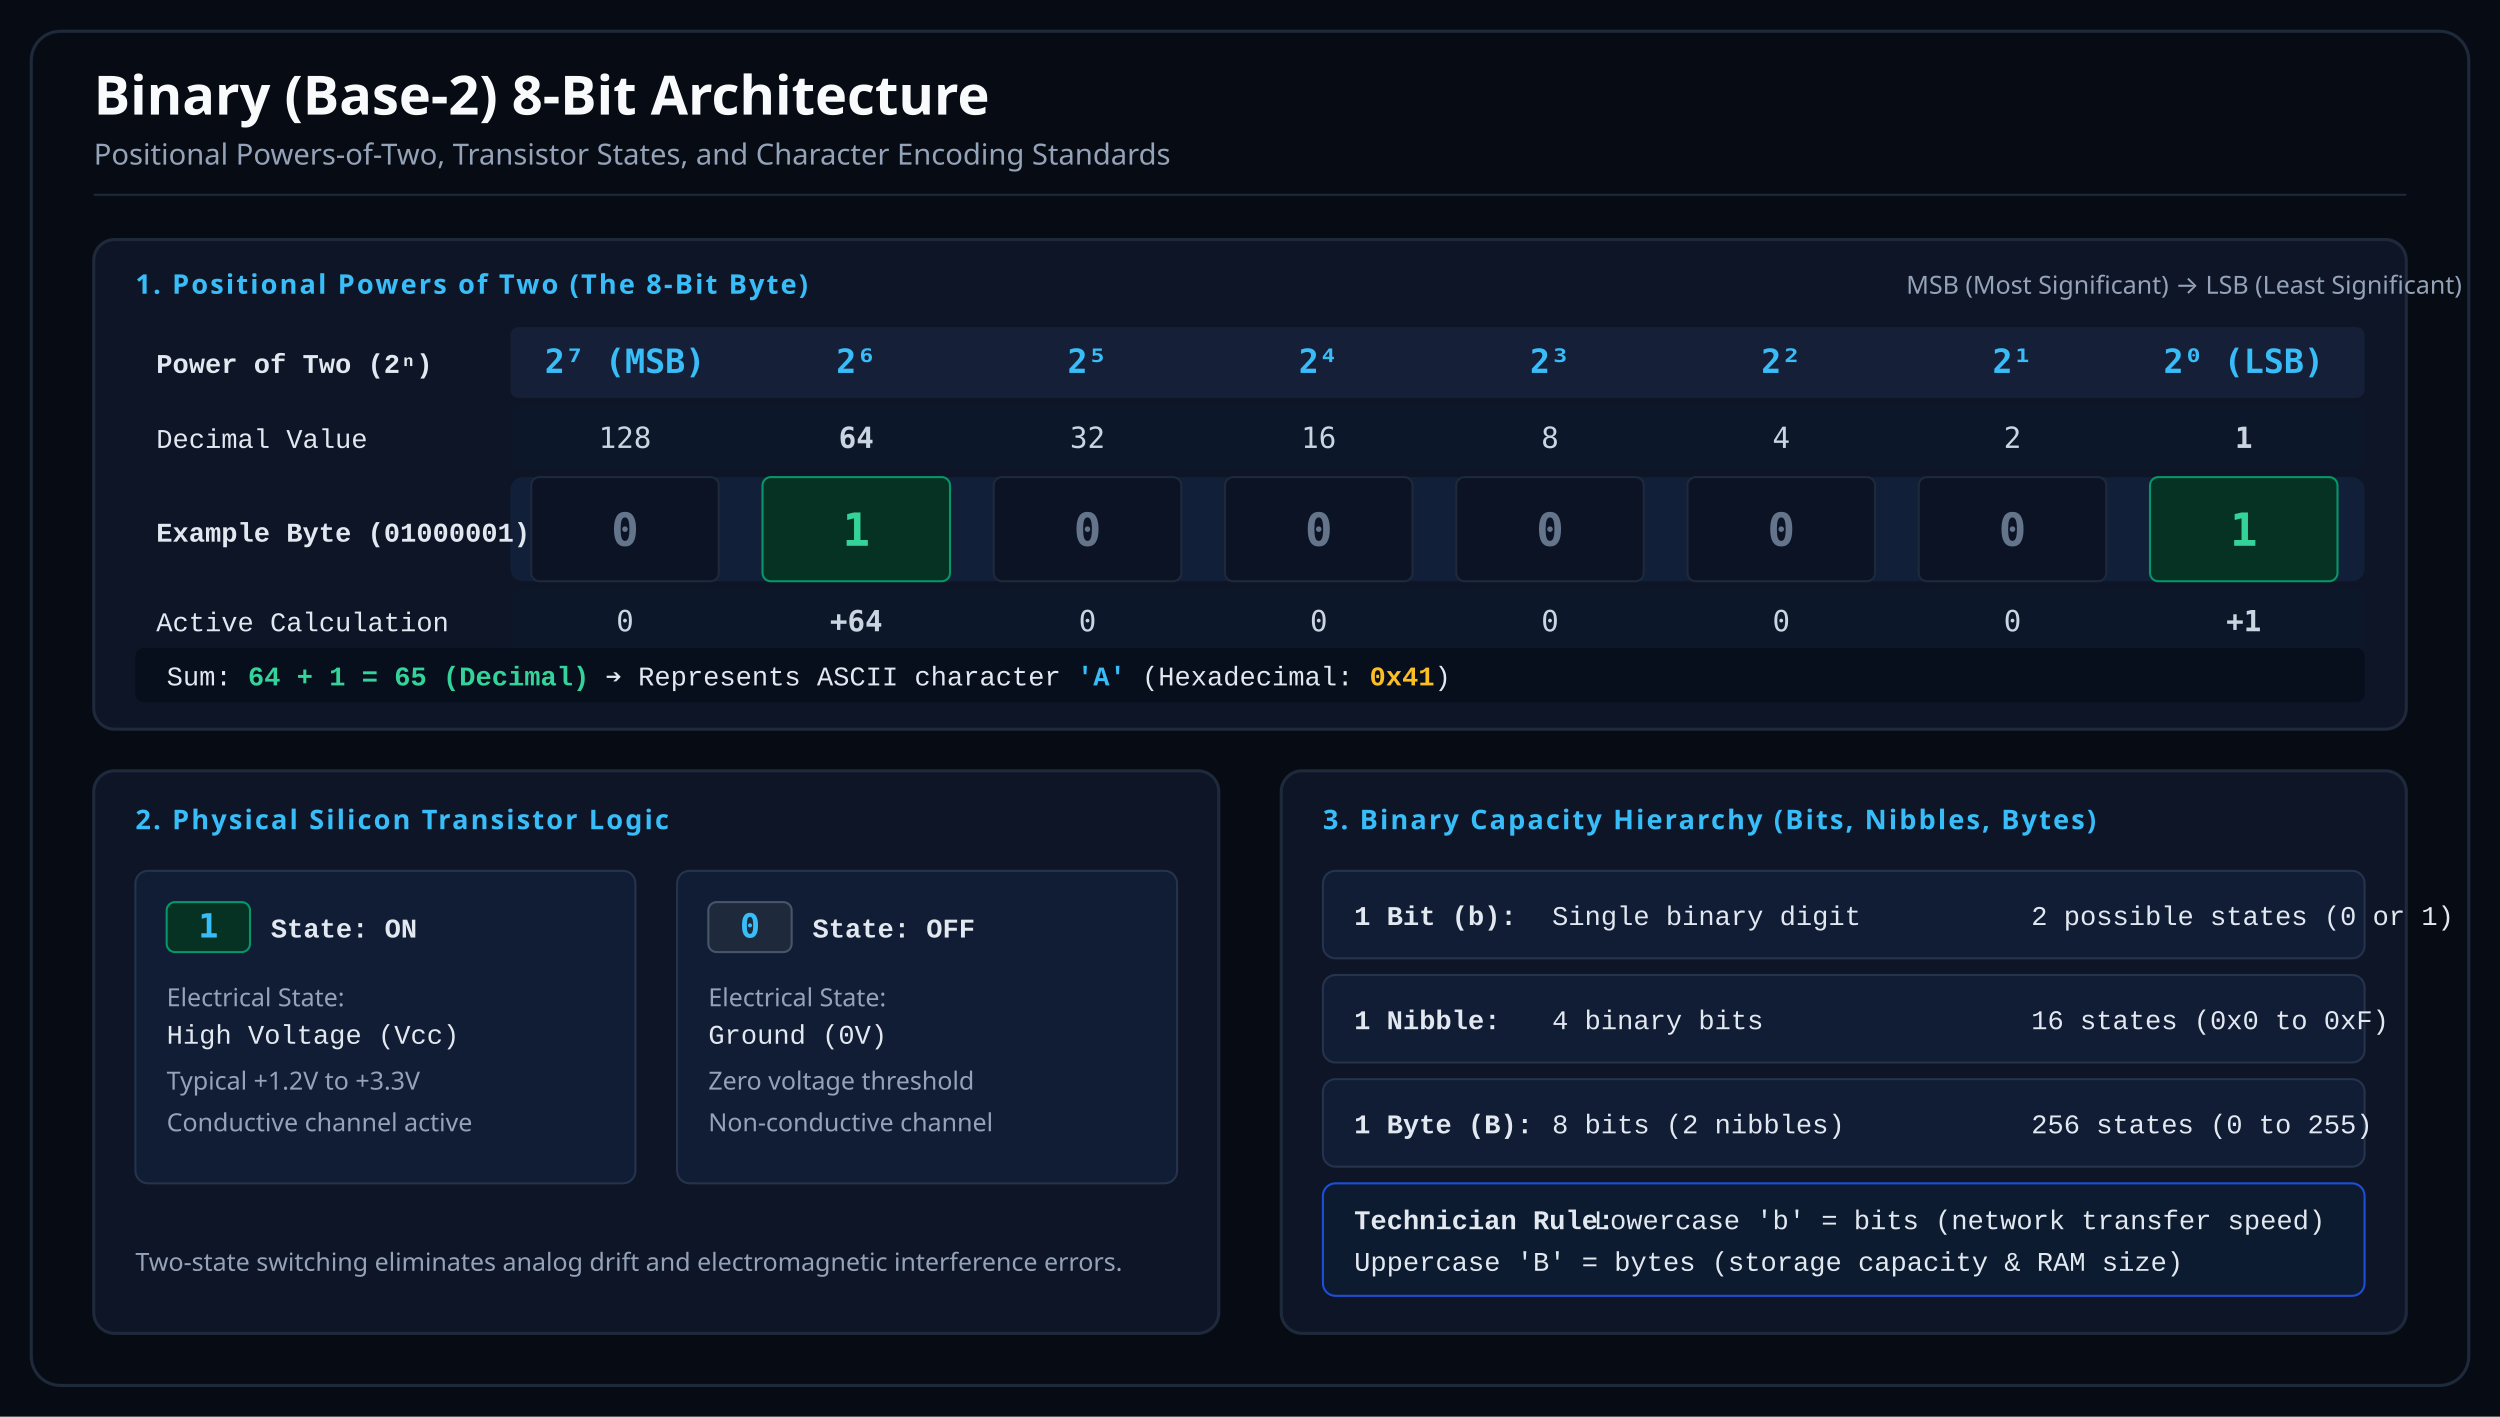
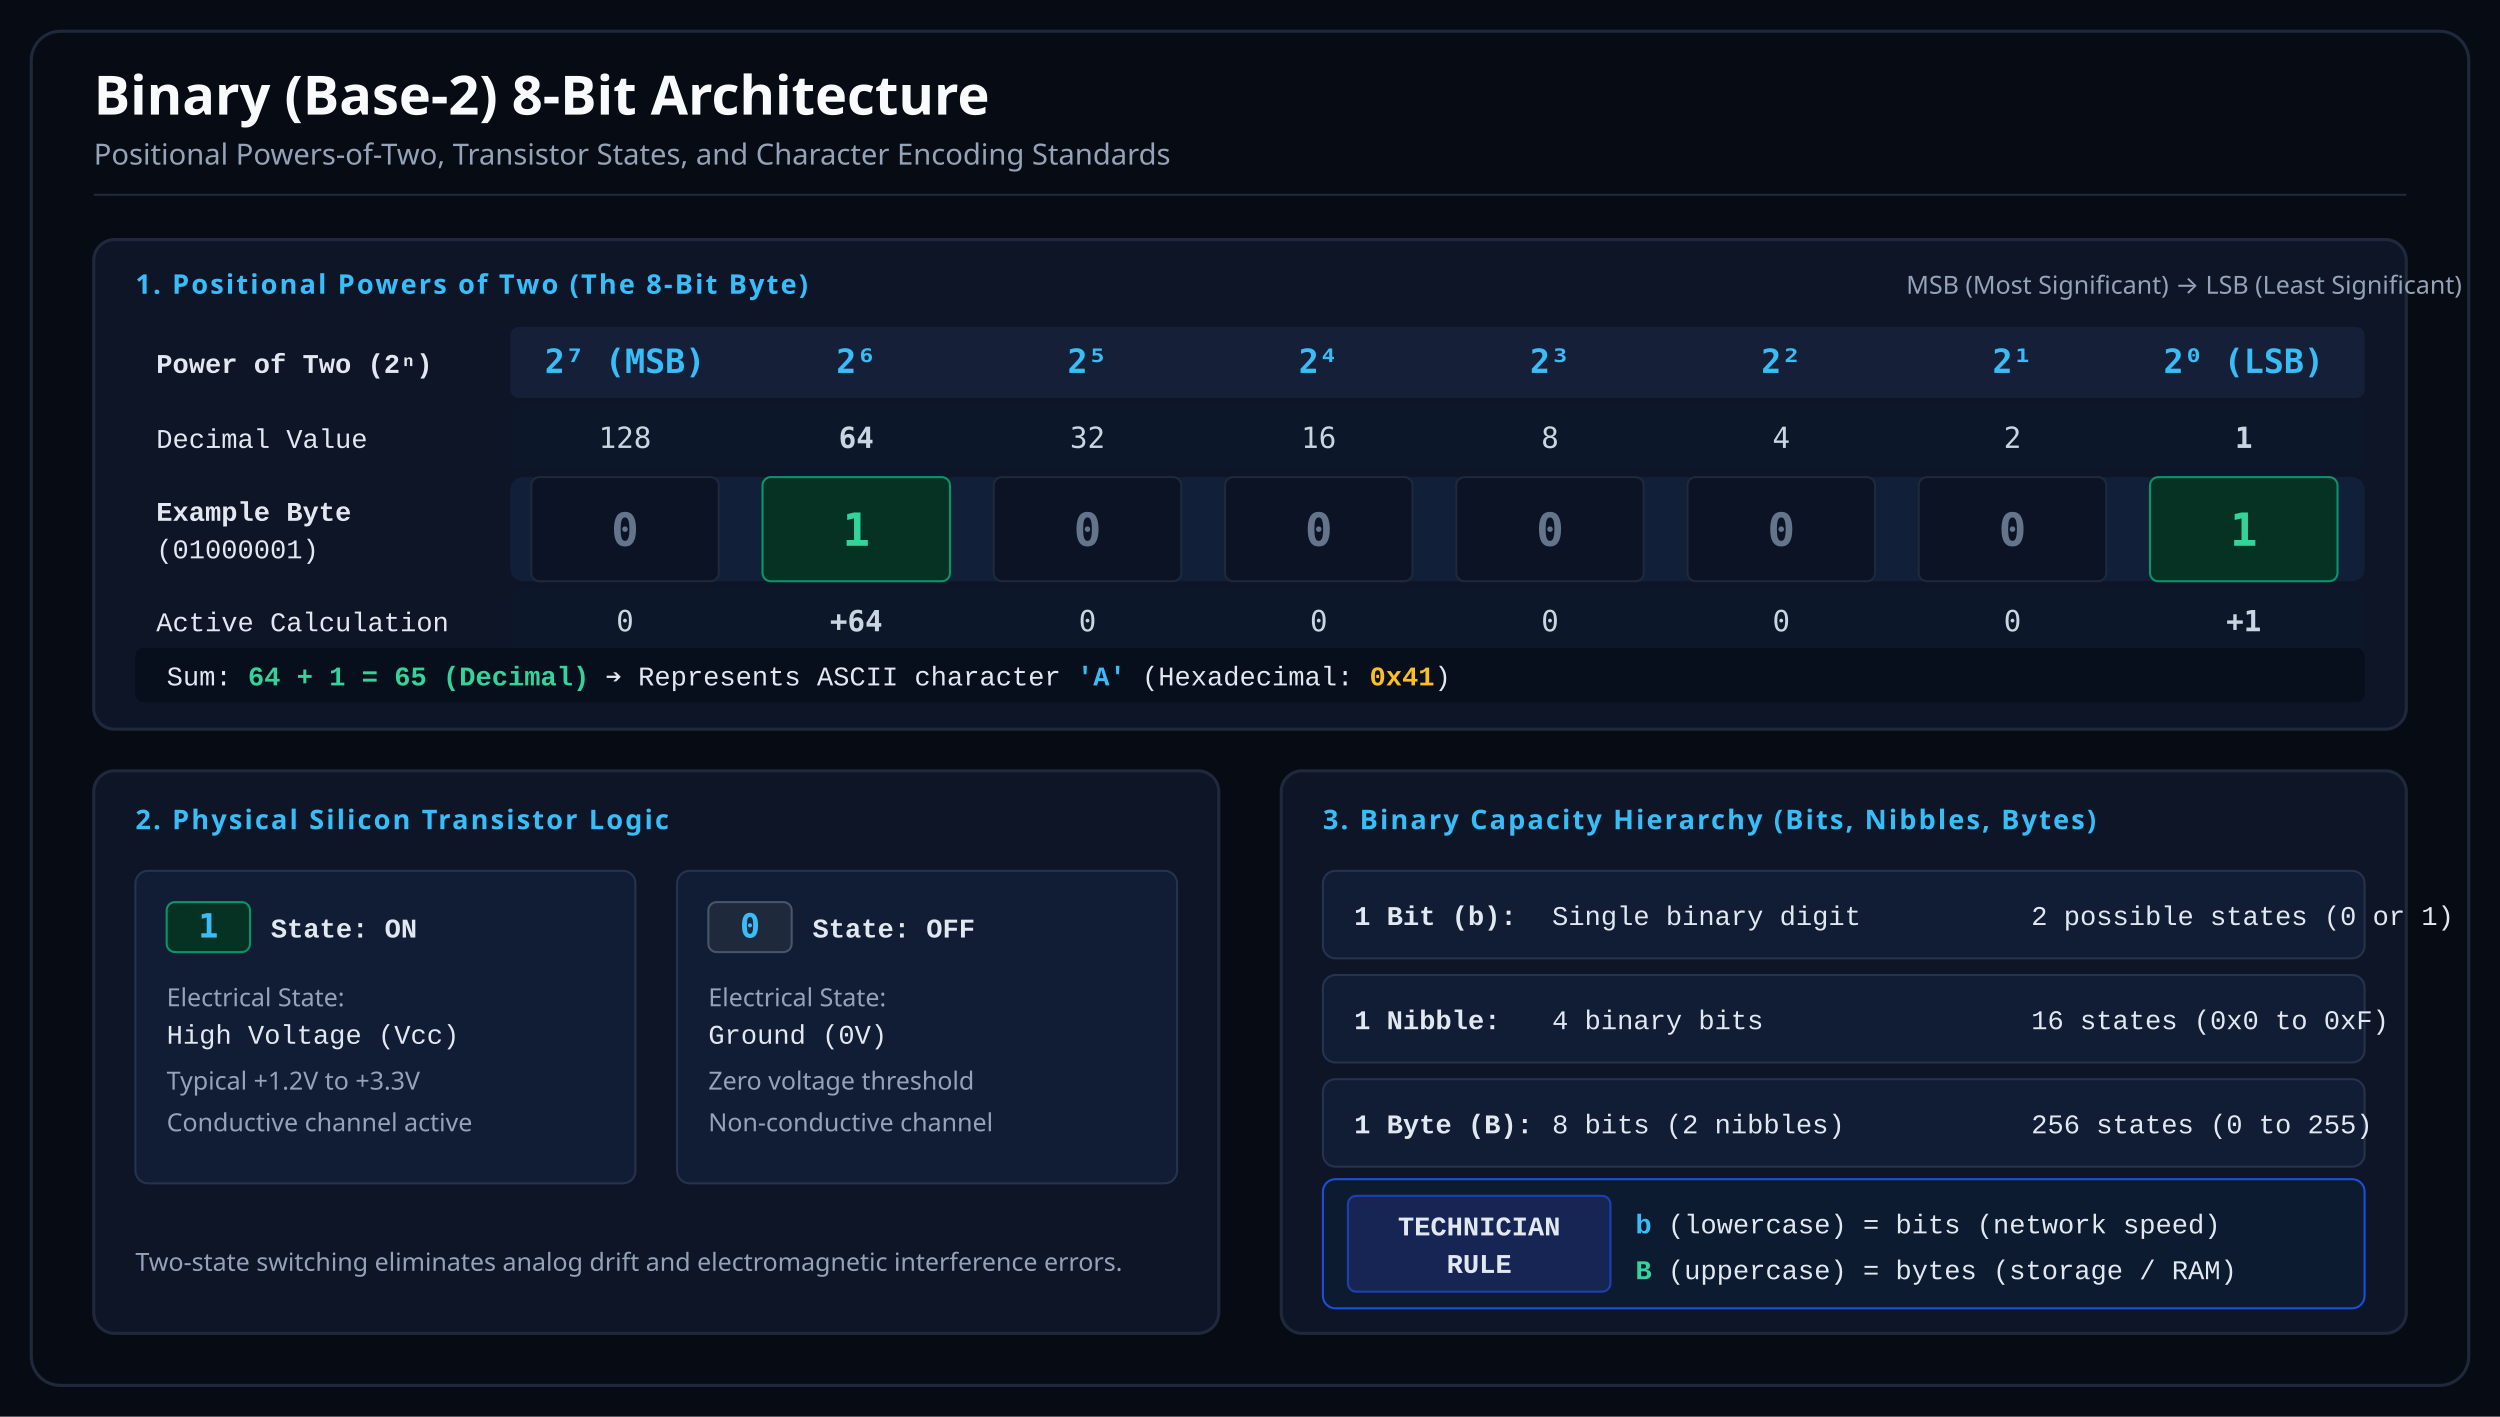
<svg xmlns="http://www.w3.org/2000/svg" viewBox="0 0 1200 680" width="100%" height="100%">
  <defs>
    <style>
      .bg { fill: #070b14; }
      .card-bg { fill: #0d1527; stroke: #1e293b; stroke-width: 1.5; rx: 10px; }
      .inner-card { fill: #111c35; stroke: #25334d; stroke-width: 1; rx: 6px; }
      .text-title { font-family: 'Segoe UI', -apple-system, sans-serif; font-size: 26px; font-weight: 700; fill: #f8fafc; }
      .text-subtitle { font-family: 'Segoe UI', -apple-system, sans-serif; font-size: 14px; fill: #94a3b8; }
      .text-section { font-family: 'Segoe UI', -apple-system, sans-serif; font-size: 13px; font-weight: 700; fill: #38bdf8; letter-spacing: 0.08em; text-transform: uppercase; }
      .text-label { font-family: 'Segoe UI', -apple-system, sans-serif; font-size: 12px; fill: #94a3b8; }
      .text-val-mono { font-family: 'JetBrains Mono', 'Courier New', monospace; font-size: 13px; fill: #e2e8f0; }
      .th-mono { font-family: 'JetBrains Mono', monospace; font-size: 16px; font-weight: 700; fill: #38bdf8; text-anchor: middle; }
      .td-mono { font-family: 'JetBrains Mono', monospace; font-size: 14px; fill: #cbd5e1; text-anchor: middle; }
      .bit-on { fill: #34d399; font-family: 'JetBrains Mono', monospace; font-size: 22px; font-weight: 800; text-anchor: middle; }
      .bit-off { fill: #64748b; font-family: 'JetBrains Mono', monospace; font-size: 22px; font-weight: 700; text-anchor: middle; }
    </style>
  </defs>
  <rect width="1200" height="680" class="bg" />
  <rect x="15" y="15" width="1170" height="650" rx="14" fill="none" stroke="#1e293b" stroke-width="1.5" />
  <g transform="translate(45, 55)">
    <text class="text-title" x="0" y="0">Binary (Base-2) 8-Bit Architecture</text>
    <text class="text-subtitle" x="0" y="24">Positional Powers-of-Two, Transistor States, and Character Encoding Standards</text>
    <rect x="0" y="38" width="1110" height="1" fill="#1e293b" />
  </g>
  <g transform="translate(45, 115)">
    <rect width="1110" height="235" class="card-bg" />
    <text class="text-section" x="20" y="26">1. Positional Powers of Two (The 8-Bit Byte)</text>
    <text class="text-label" x="870" y="26">MSB (Most Significant) → LSB (Least Significant)</text>
    <g transform="translate(20, 42)">
      <rect x="180" y="0" width="890" height="34" fill="#152038" rx="4" />
      <rect x="180" y="38" width="890" height="30" fill="#0d172a" rx="4" />
      <rect x="180" y="72" width="890" height="50" fill="#111f38" rx="6" />
      <rect x="180" y="126" width="890" height="30" fill="#0d172a" rx="4" />
      <text x="10" y="22" class="text-val-mono" font-weight="700" fill="#38bdf8">Power of Two (2ⁿ)</text>
      <text x="10" y="58" class="text-val-mono" fill="#94a3b8">Decimal Value</text>
-       <text x="10" y="103" class="text-val-mono" font-weight="700" fill="#34d399">Example Byte (01000001)</text>
+       <text x="10" y="93" class="text-val-mono" font-weight="700" fill="#34d399">Example Byte</text>
+       <text x="10" y="111" class="text-val-mono" font-size="11px" fill="#64748b">(01000001)</text>
      <text x="10" y="146" class="text-val-mono" fill="#67e8f9">Active Calculation</text>
      <g transform="translate(235, 0)">
        <text y="22" class="th-mono">2⁷ (MSB)</text>
        <text y="58" class="td-mono">128</text>
        <rect x="-45" y="72" width="90" height="50" fill="#0b1324" rx="4" stroke="#1e293b" />
        <text y="105" class="bit-off">0</text>
        <text y="146" class="td-mono" fill="#475569">0</text>
      </g>
      <g transform="translate(346, 0)">
        <text y="22" class="th-mono">2⁶</text>
        <text y="58" class="td-mono" font-weight="700" fill="#34d399">64</text>
        <rect x="-45" y="72" width="90" height="50" fill="#063223" rx="4" stroke="#059669" />
        <text y="105" class="bit-on">1</text>
        <text y="146" class="td-mono" font-weight="700" fill="#34d399">+64</text>
      </g>
      <g transform="translate(457, 0)">
        <text y="22" class="th-mono">2⁵</text>
        <text y="58" class="td-mono">32</text>
        <rect x="-45" y="72" width="90" height="50" fill="#0b1324" rx="4" stroke="#1e293b" />
        <text y="105" class="bit-off">0</text>
        <text y="146" class="td-mono" fill="#475569">0</text>
      </g>
      <g transform="translate(568, 0)">
        <text y="22" class="th-mono">2⁴</text>
        <text y="58" class="td-mono">16</text>
        <rect x="-45" y="72" width="90" height="50" fill="#0b1324" rx="4" stroke="#1e293b" />
        <text y="105" class="bit-off">0</text>
        <text y="146" class="td-mono" fill="#475569">0</text>
      </g>
      <g transform="translate(679, 0)">
        <text y="22" class="th-mono">2³</text>
        <text y="58" class="td-mono">8</text>
        <rect x="-45" y="72" width="90" height="50" fill="#0b1324" rx="4" stroke="#1e293b" />
        <text y="105" class="bit-off">0</text>
        <text y="146" class="td-mono" fill="#475569">0</text>
      </g>
      <g transform="translate(790, 0)">
        <text y="22" class="th-mono">2²</text>
        <text y="58" class="td-mono">4</text>
        <rect x="-45" y="72" width="90" height="50" fill="#0b1324" rx="4" stroke="#1e293b" />
        <text y="105" class="bit-off">0</text>
        <text y="146" class="td-mono" fill="#475569">0</text>
      </g>
      <g transform="translate(901, 0)">
        <text y="22" class="th-mono">2¹</text>
        <text y="58" class="td-mono">2</text>
        <rect x="-45" y="72" width="90" height="50" fill="#0b1324" rx="4" stroke="#1e293b" />
        <text y="105" class="bit-off">0</text>
        <text y="146" class="td-mono" fill="#475569">0</text>
      </g>
      <g transform="translate(1012, 0)">
        <text y="22" class="th-mono">2⁰ (LSB)</text>
        <text y="58" class="td-mono" font-weight="700" fill="#34d399">1</text>
        <rect x="-45" y="72" width="90" height="50" fill="#063223" rx="4" stroke="#059669" />
        <text y="105" class="bit-on">1</text>
        <text y="146" class="td-mono" font-weight="700" fill="#34d399">+1</text>
      </g>
    </g>
    <rect x="20" y="196" width="1070" height="26" fill="#070e1c" rx="4" />
    <text x="35" y="214" class="text-val-mono" fill="#e2e8f0">
      Sum: <tspan fill="#34d399" font-weight="700">64 + 1 = 65 (Decimal)</tspan> ➔ Represents ASCII character <tspan fill="#38bdf8" font-weight="700">'A'</tspan> (Hexadecimal: <tspan fill="#fbbf24" font-weight="700">0x41</tspan>)
    </text>
  </g>
  <g transform="translate(45, 370)">
    <rect width="540" height="270" class="card-bg" />
    <text class="text-section" x="20" y="28">2. Physical Silicon Transistor Logic</text>
    <g transform="translate(20, 48)">
      <rect width="240" height="150" class="inner-card" />
      <rect x="15" y="15" width="40" height="24" rx="4" fill="#063223" stroke="#059669" />
      <text x="35" y="32" class="th-mono" fill="#34d399" font-size="14px">1</text>
      <text x="65" y="32" class="text-val-mono" font-weight="700" fill="#34d399">State: ON</text>
      <text x="15" y="65" class="text-label" fill="#cbd5e1">Electrical State:</text>
      <text x="15" y="83" class="text-val-mono" fill="#38bdf8">High Voltage (Vcc)</text>
      <text x="15" y="105" class="text-label">Typical +1.2V to +3.3V</text>
      <text x="15" y="125" class="text-label">Conductive channel active</text>
    </g>
    <g transform="translate(280, 48)">
      <rect width="240" height="150" class="inner-card" />
      <rect x="15" y="15" width="40" height="24" rx="4" fill="#1e293b" stroke="#475569" />
      <text x="35" y="32" class="th-mono" fill="#94a3b8" font-size="14px">0</text>
      <text x="65" y="32" class="text-val-mono" font-weight="700" fill="#94a3b8">State: OFF</text>
      <text x="15" y="65" class="text-label" fill="#cbd5e1">Electrical State:</text>
      <text x="15" y="83" class="text-val-mono" fill="#94a3b8">Ground (0V)</text>
      <text x="15" y="105" class="text-label">Zero voltage threshold</text>
      <text x="15" y="125" class="text-label">Non-conductive channel</text>
    </g>
    <text x="20" y="240" class="text-label" fill="#64748b">Two-state switching eliminates analog drift and electromagnetic interference errors.</text>
  </g>
  <g transform="translate(615, 370)">
    <rect width="540" height="270" class="card-bg" />
    <text class="text-section" x="20" y="28">3. Binary Capacity Hierarchy (Bits, Nibbles, Bytes)</text>
    <g transform="translate(20, 48)">
      <rect width="500" height="42" class="inner-card" />
      <text x="15" y="26" class="text-val-mono" font-weight="700" fill="#38bdf8">1 Bit (b):</text>
      <text x="110" y="26" class="text-val-mono">Single binary digit</text>
      <text x="340" y="26" class="text-val-mono" fill="#34d399">2 possible states (0 or 1)</text>
      <rect y="50" width="500" height="42" class="inner-card" />
      <text x="15" y="76" class="text-val-mono" font-weight="700" fill="#fbbf24">1 Nibble:</text>
      <text x="110" y="76" class="text-val-mono">4 binary bits</text>
      <text x="340" y="76" class="text-val-mono" fill="#fbbf24">16 states (0x0 to 0xF)</text>
      <rect y="100" width="500" height="42" class="inner-card" />
      <text x="15" y="126" class="text-val-mono" font-weight="700" fill="#34d399">1 Byte (B):</text>
      <text x="110" y="126" class="text-val-mono">8 bits (2 nibbles)</text>
      <text x="340" y="126" class="text-val-mono" fill="#34d399">256 states (0 to 255)</text>
-       <rect y="150" width="500" height="54" fill="#0d1b30" stroke="#1d4ed8" rx="6" />
-       <text x="15" y="172" class="text-val-mono" fill="#60a5fa" font-weight="700">Technician Rule:</text>
-       <text x="130" y="172" class="text-val-mono" fill="#93c5fd">Lowercase 'b' = bits (network transfer speed)</text>
-       <text x="15" y="192" class="text-val-mono" fill="#93c5fd">Uppercase 'B' = bytes (storage capacity &amp; RAM size)</text>
+       <rect y="148" width="500" height="62" fill="#0d1b30" stroke="#1d4ed8" rx="6" />
+       <rect x="12" y="156" width="126" height="46" rx="4" fill="#172554" stroke="#1e40af" stroke-width="1" />
+       <text x="75" y="175" class="text-val-mono" fill="#93c5fd" font-size="11px" font-weight="700" text-anchor="middle">TECHNICIAN</text>
+       <text x="75" y="193" class="text-val-mono" fill="#60a5fa" font-size="11px" font-weight="700" text-anchor="middle">RULE</text>
+       <text x="150" y="174" class="text-val-mono" fill="#93c5fd">
+         <tspan font-weight="700" fill="#38bdf8">b</tspan> (lowercase) = bits (network speed)</text>
+       <text x="150" y="196" class="text-val-mono" fill="#93c5fd">
+         <tspan font-weight="700" fill="#34d399">B</tspan> (uppercase) = bytes (storage / RAM)</text>
    </g>
  </g>
</svg>
